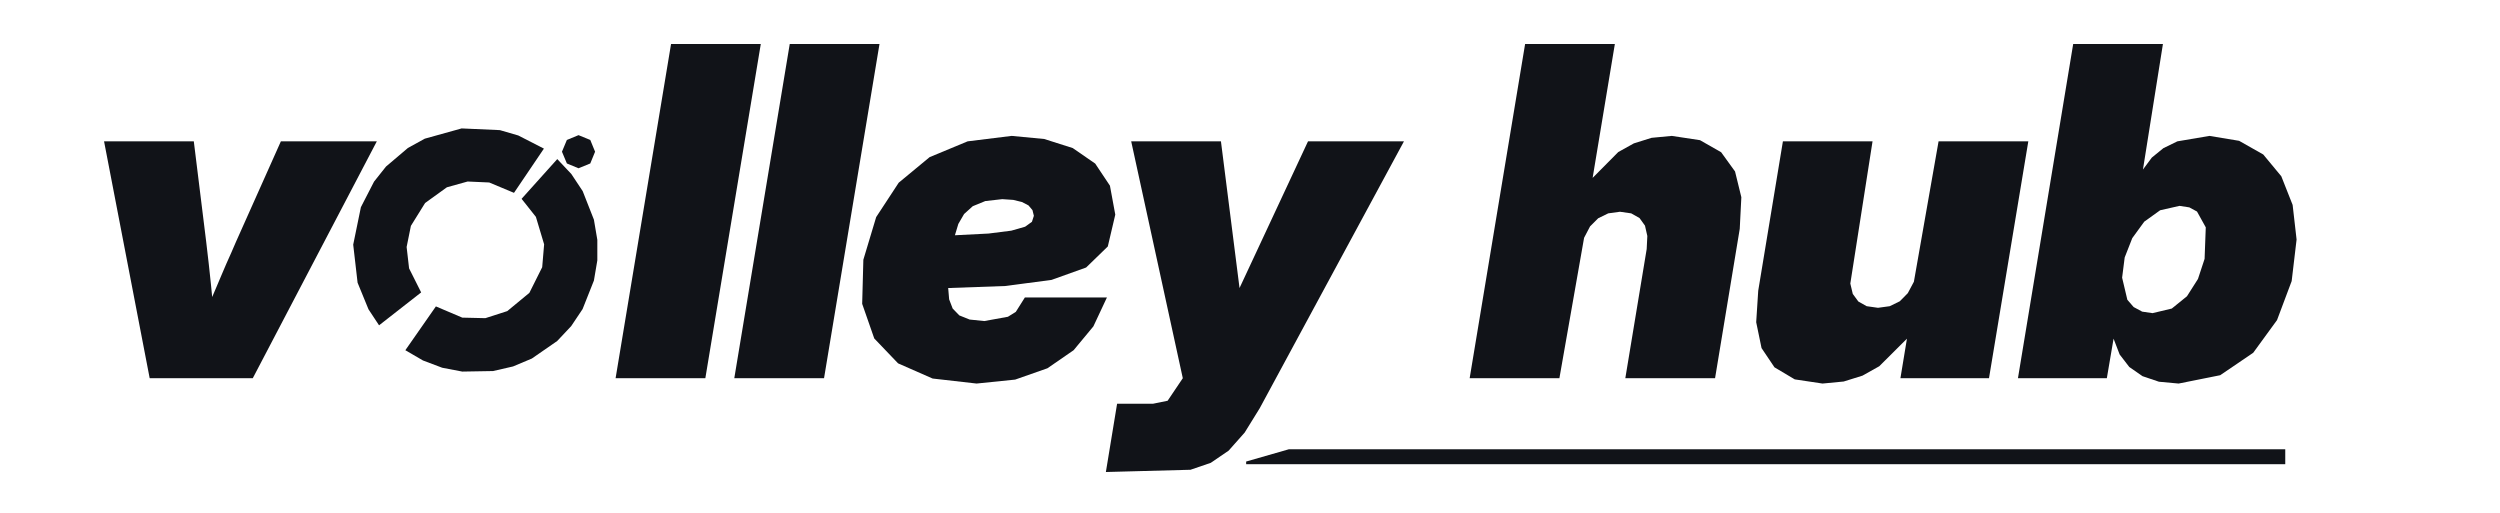
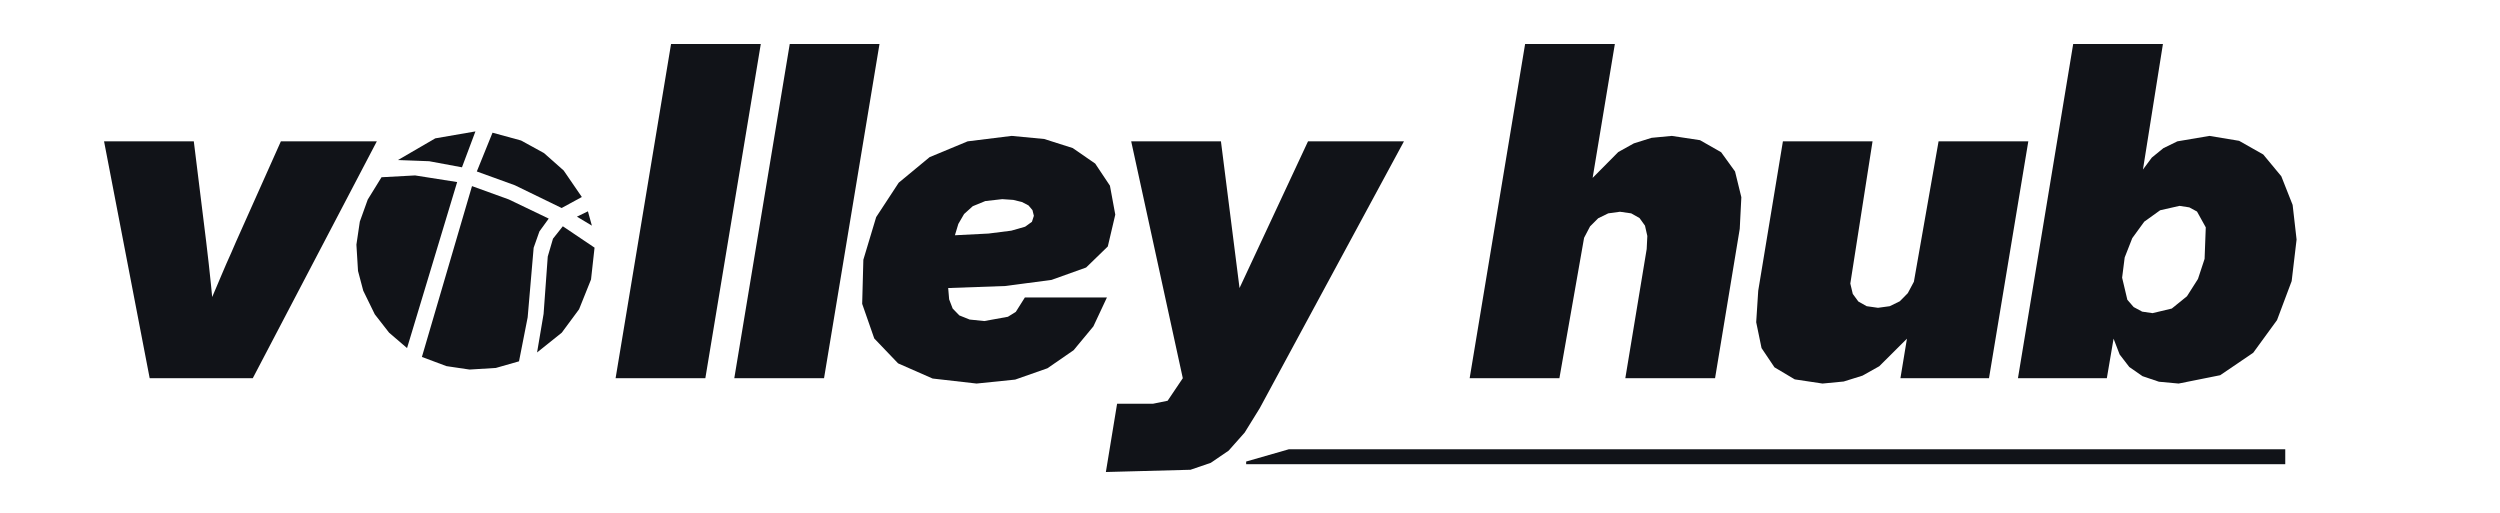
<svg xmlns="http://www.w3.org/2000/svg" viewBox="0 0 234 48" role="img" aria-label="Volley Hub">
  <path d="M14.01 35.4L23.66 35.4L35.27 13.23L26.29 13.23L22.09 22.63L21.64 23.67L21.18 24.7L20.74 25.73L20.3 26.77L19.86 27.8L19.76 26.77L19.65 25.73L19.54 24.7L19.42 23.67L19.3 22.63L18.14 13.23L9.74 13.23Z" fill="#111318" fill-rule="evenodd" />
-   <path d="M52.16 14.89L53.48 16.29L54.54 17.89L55.59 20.56L55.91 22.45L55.91 24.37L55.59 26.26L54.53 28.93L53.46 30.53L52.15 31.92L49.78 33.56L48.02 34.3L46.15 34.73L43.27 34.78L41.39 34.42L39.59 33.74L37.94 32.78L40.8 28.68L43.27 29.73L45.43 29.78L47.48 29.12L49.55 27.41L50.75 25.01L50.93 22.87L50.16 20.3L48.82 18.61Z M35.48 30.45L34.49 28.95L33.47 26.46L33.06 22.9L33.78 19.39L35.01 17L36.13 15.59L38.18 13.85L39.76 12.98L43.21 12.02L46.79 12.18L48.51 12.68L50.91 13.91L48.11 18.05L45.79 17.08L43.77 16.99L41.83 17.53L39.79 19L38.46 21.14L38.06 23.12L38.29 25.12L39.42 27.37Z" fill="#111318" fill-rule="evenodd" />
-   <path d="M55.7 14.2L55.25 15.3L54.15 15.75L53.06 15.3L52.6 14.2L53.06 13.1L54.15 12.65L55.25 13.1Z" fill="#111318" fill-rule="evenodd" />
+   <path d="M39.49 33.41L41.79 34.27L43.95 34.59L46.41 34.44L48.58 33.82L49.39 29.7L49.95 23.19L50.49 21.66L51.36 20.46L47.63 18.67L44.18 17.42Z" fill="#111318" fill-rule="evenodd" />
+   <path d="M35.71 16.59L34.42 18.68L33.68 20.74L33.36 22.9L33.51 25.36L34 27.21L35.08 29.42L36.42 31.14L38.1 32.58L42.79 17.04L38.85 16.42Z" fill="#111318" fill-rule="evenodd" />
+   <path d="M55.65 23.18L52.68 21.18L51.76 22.34L51.27 24.01L50.88 29.38L50.27 32.99L52.58 31.14L54.2 28.95L55.32 26.16Z" fill="#111318" fill-rule="evenodd" />
+   <path d="M54.46 18.44L52.76 15.96L50.92 14.33L48.77 13.15L46.1 12.42L44.63 16.05L48.19 17.34L52.57 19.47Z" fill="#111318" fill-rule="evenodd" />
+   <path d="M44.5 12.3L40.74 12.95L37.25 14.98L40.17 15.09L43.24 15.66Z" fill="#111318" fill-rule="evenodd" />
+   <path d="M55.4 21.12L55.03 19.78L54 20.28Z" fill="#111318" fill-rule="evenodd" />
  <path d="M71.21 4.12L62.81 4.12L57.62 35.4L66.02 35.4Z" fill="#111318" fill-rule="evenodd" />
  <path d="M82.32 4.12L73.92 4.12L68.73 35.4L77.13 35.4Z" fill="#111318" fill-rule="evenodd" />
  <path d="M91.41 35.9L95.02 35.53L98.04 34.47L100.49 32.78L102.34 30.55L103.61 27.84L95.93 27.84L95.08 29.19L94.34 29.65L92.13 30.05L90.76 29.91L89.79 29.52L89.17 28.88L88.84 28.02L88.75 26.96L94.08 26.77L98.42 26.2L101.66 25.04L103.69 23.07L104.39 20.09L103.89 17.38L102.51 15.31L100.41 13.86L97.74 13.01L94.69 12.72L90.57 13.23L87.01 14.71L84.12 17.1L82.01 20.32L80.81 24.31L80.7 28.44L81.83 31.68L84.06 34.01L87.29 35.43Z M89.38 22.02L89.7 20.96L90.24 20.03L91.05 19.3L92.22 18.82L93.81 18.64L94.84 18.71L95.66 18.91L96.27 19.23L96.64 19.67L96.77 20.2L96.59 20.76L95.95 21.22L94.66 21.59L92.53 21.86L89.38 22.02Z" fill="#111318" fill-rule="evenodd" />
  <path d="M103.51 44.18L111.43 43.97L113.33 43.32L115 42.18L116.5 40.49L117.91 38.21L131.41 13.23L122.43 13.23L116.02 26.96L114.28 13.23L105.88 13.23L110.71 35.4L109.29 37.51L107.92 37.79L104.56 37.79Z" fill="#111318" fill-rule="evenodd" />
  <path d="M145.96 35.4L148.27 22.26L148.83 21.19L149.59 20.43L150.53 19.97L151.63 19.82L152.68 19.97L153.46 20.41L153.97 21.12L154.19 22.09L154.13 23.31L152.13 35.4L160.53 35.4L162.84 21.42L162.99 18.46L162.4 16.05L161.1 14.25L159.12 13.12L156.48 12.72L154.59 12.9L152.93 13.42L151.47 14.23L149.07 16.65L151.15 4.12L142.75 4.12L137.56 35.4Z" fill="#111318" fill-rule="evenodd" />
  <path d="M170.59 35.9L172.57 35.71L174.33 35.16L175.9 34.28L178.49 31.7L177.88 35.4L186.17 35.4L189.85 13.23L181.45 13.23L179.14 26.37L178.57 27.44L177.82 28.2L176.88 28.66L175.78 28.81L174.72 28.66L173.94 28.22L173.42 27.51L173.19 26.54L175.27 13.23L166.88 13.23L164.57 27.21L164.38 30.16L164.88 32.58L166.09 34.38L167.99 35.51Z" fill="#111318" fill-rule="evenodd" />
  <path d="M203.92 35.9L207.81 35.12L210.9 33.02L213.13 29.96L214.5 26.31L214.96 22.42L214.59 19.18L213.53 16.5L211.84 14.46L209.58 13.18L206.81 12.72L203.8 13.23L202.49 13.87L201.41 14.75L200.58 15.87L202.45 4.12L194.05 4.12L188.88 35.4L197.2 35.4L197.83 31.7L198.4 33.18L199.3 34.35L200.54 35.21L202.08 35.73Z M201.48 29.31L200.51 29.17L199.71 28.74L199.12 28.06L198.63 25.99L198.87 24.1L199.58 22.29L200.7 20.75L202.19 19.68L204 19.27L204.92 19.41L205.64 19.8L206.46 21.28L206.35 24.23L205.73 26.11L204.7 27.73L203.28 28.88Z" fill="#111318" fill-rule="evenodd" />
  <path d="M116.64 43.2L120.64 42.05L213.9 42.05L213.9 43.45L116.64 43.45Z" fill="#111318" fill-rule="evenodd" />
</svg>
